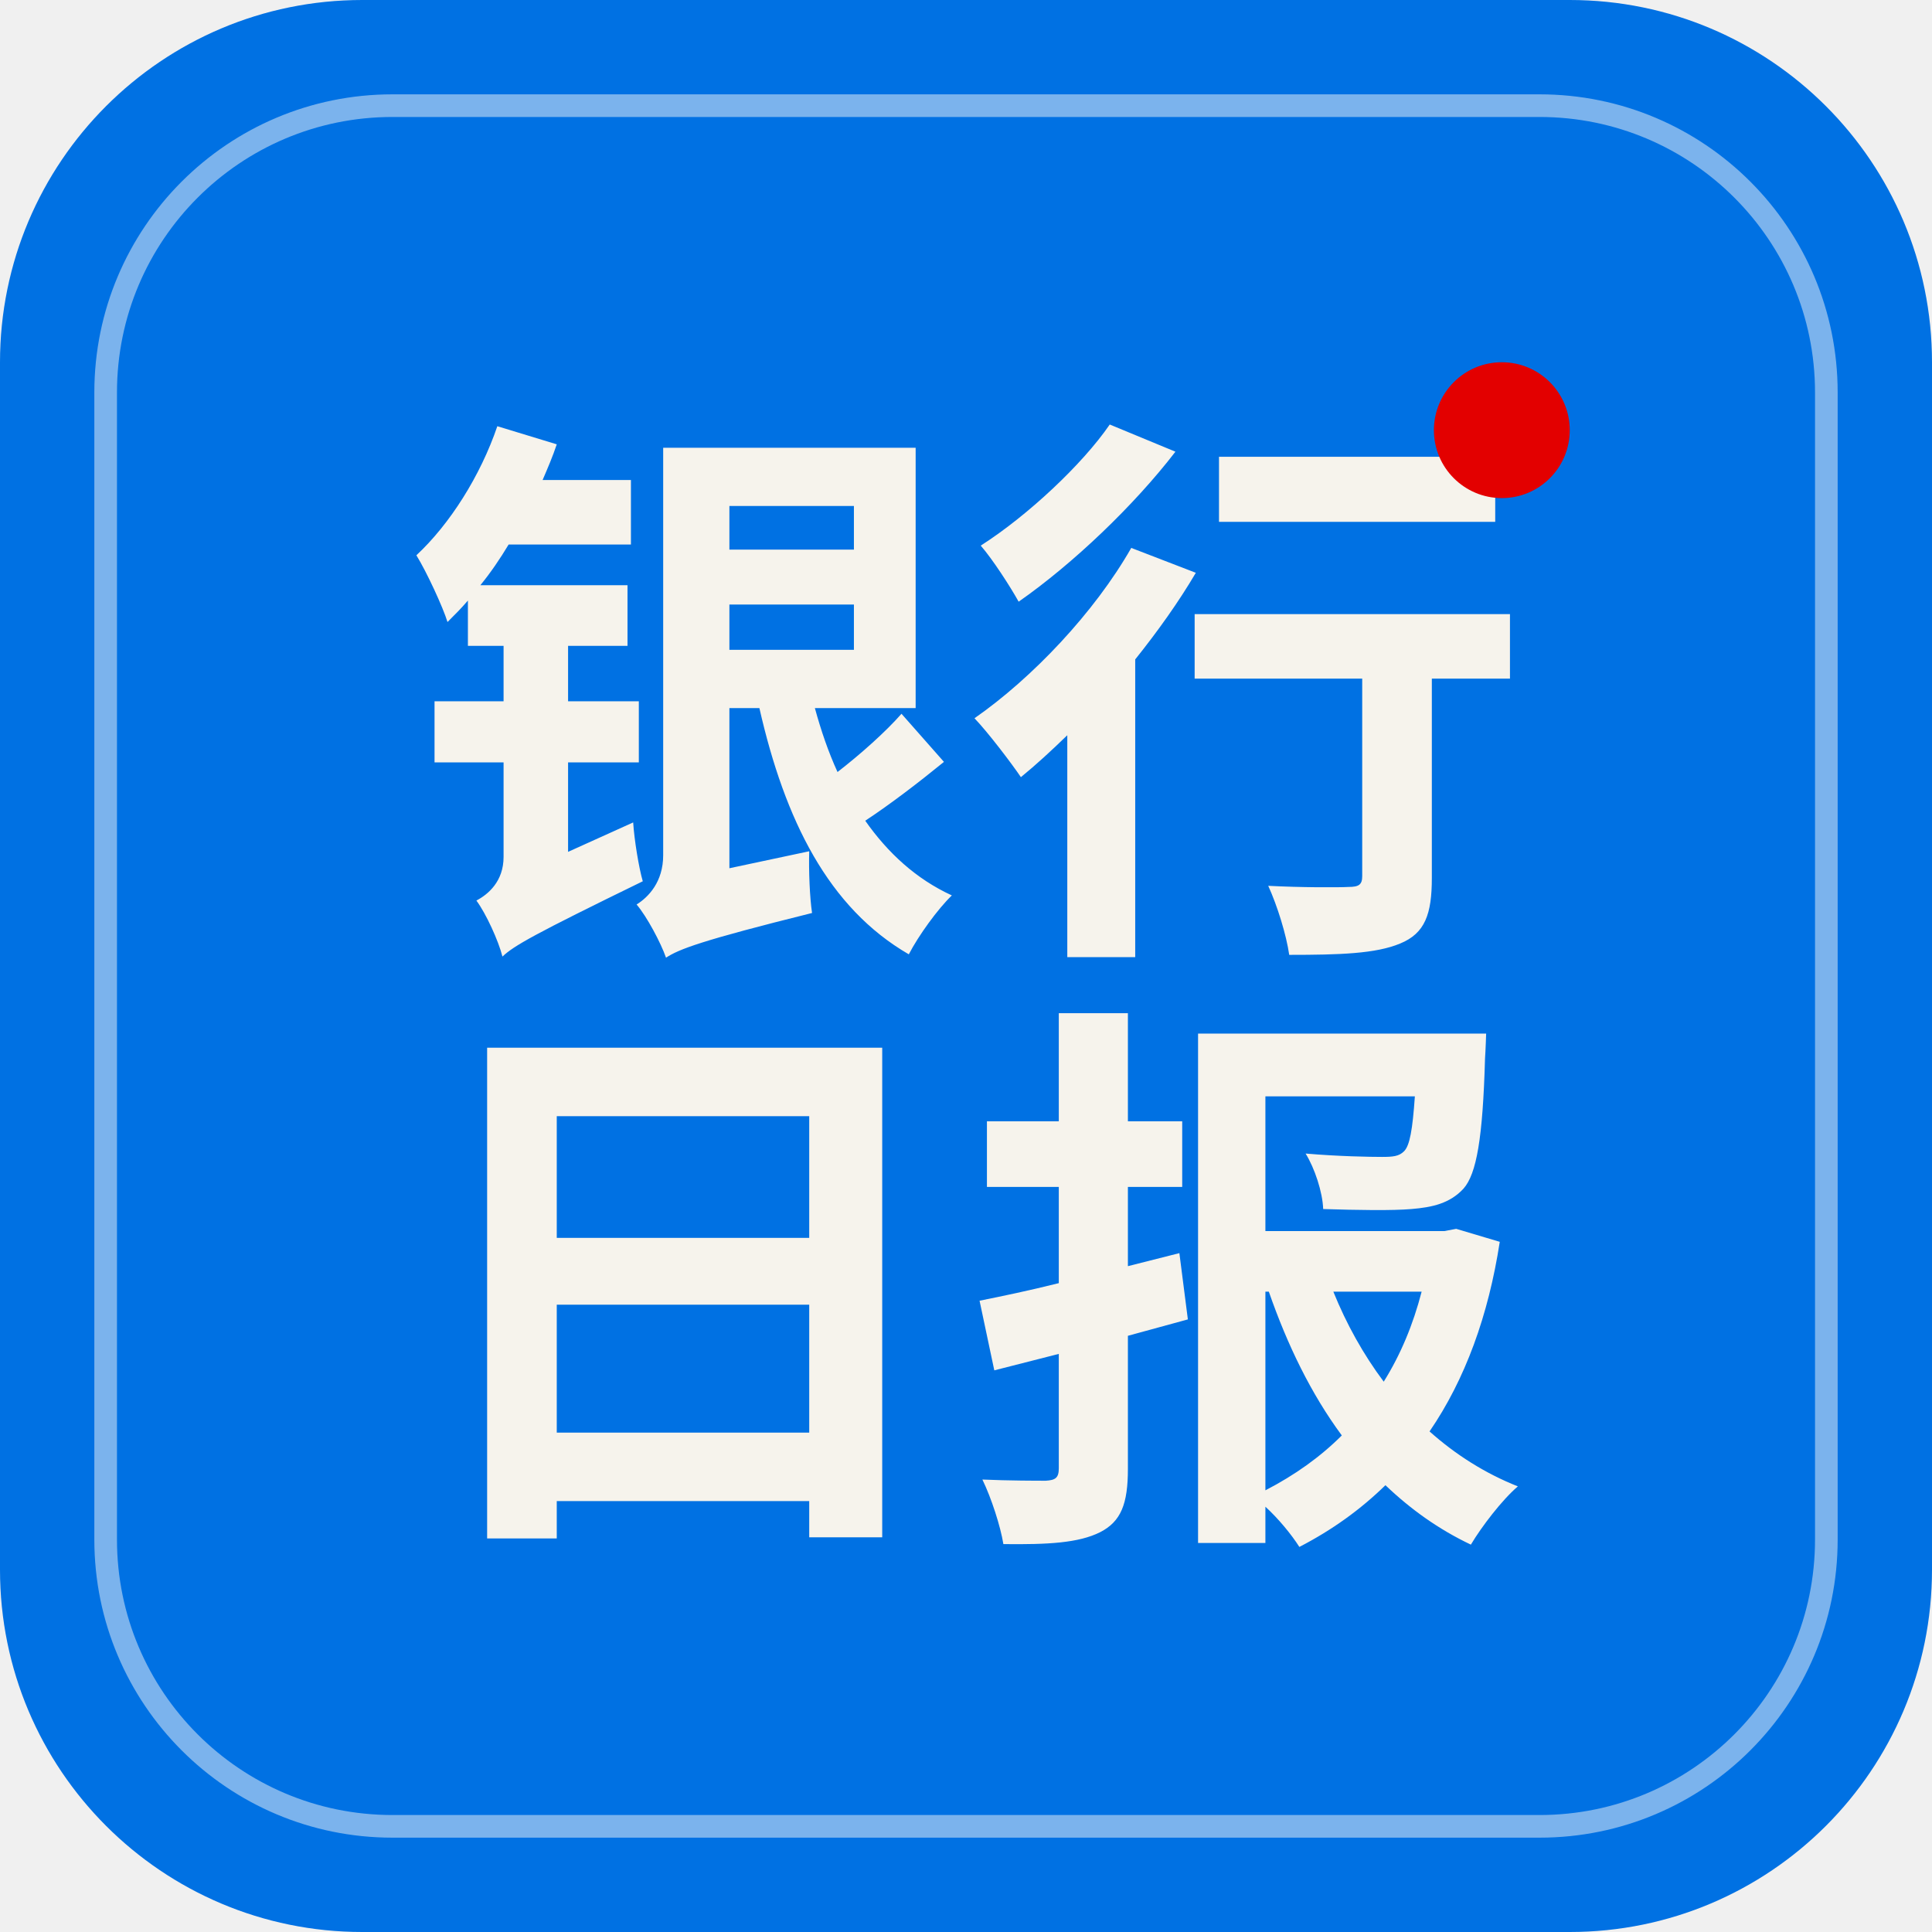
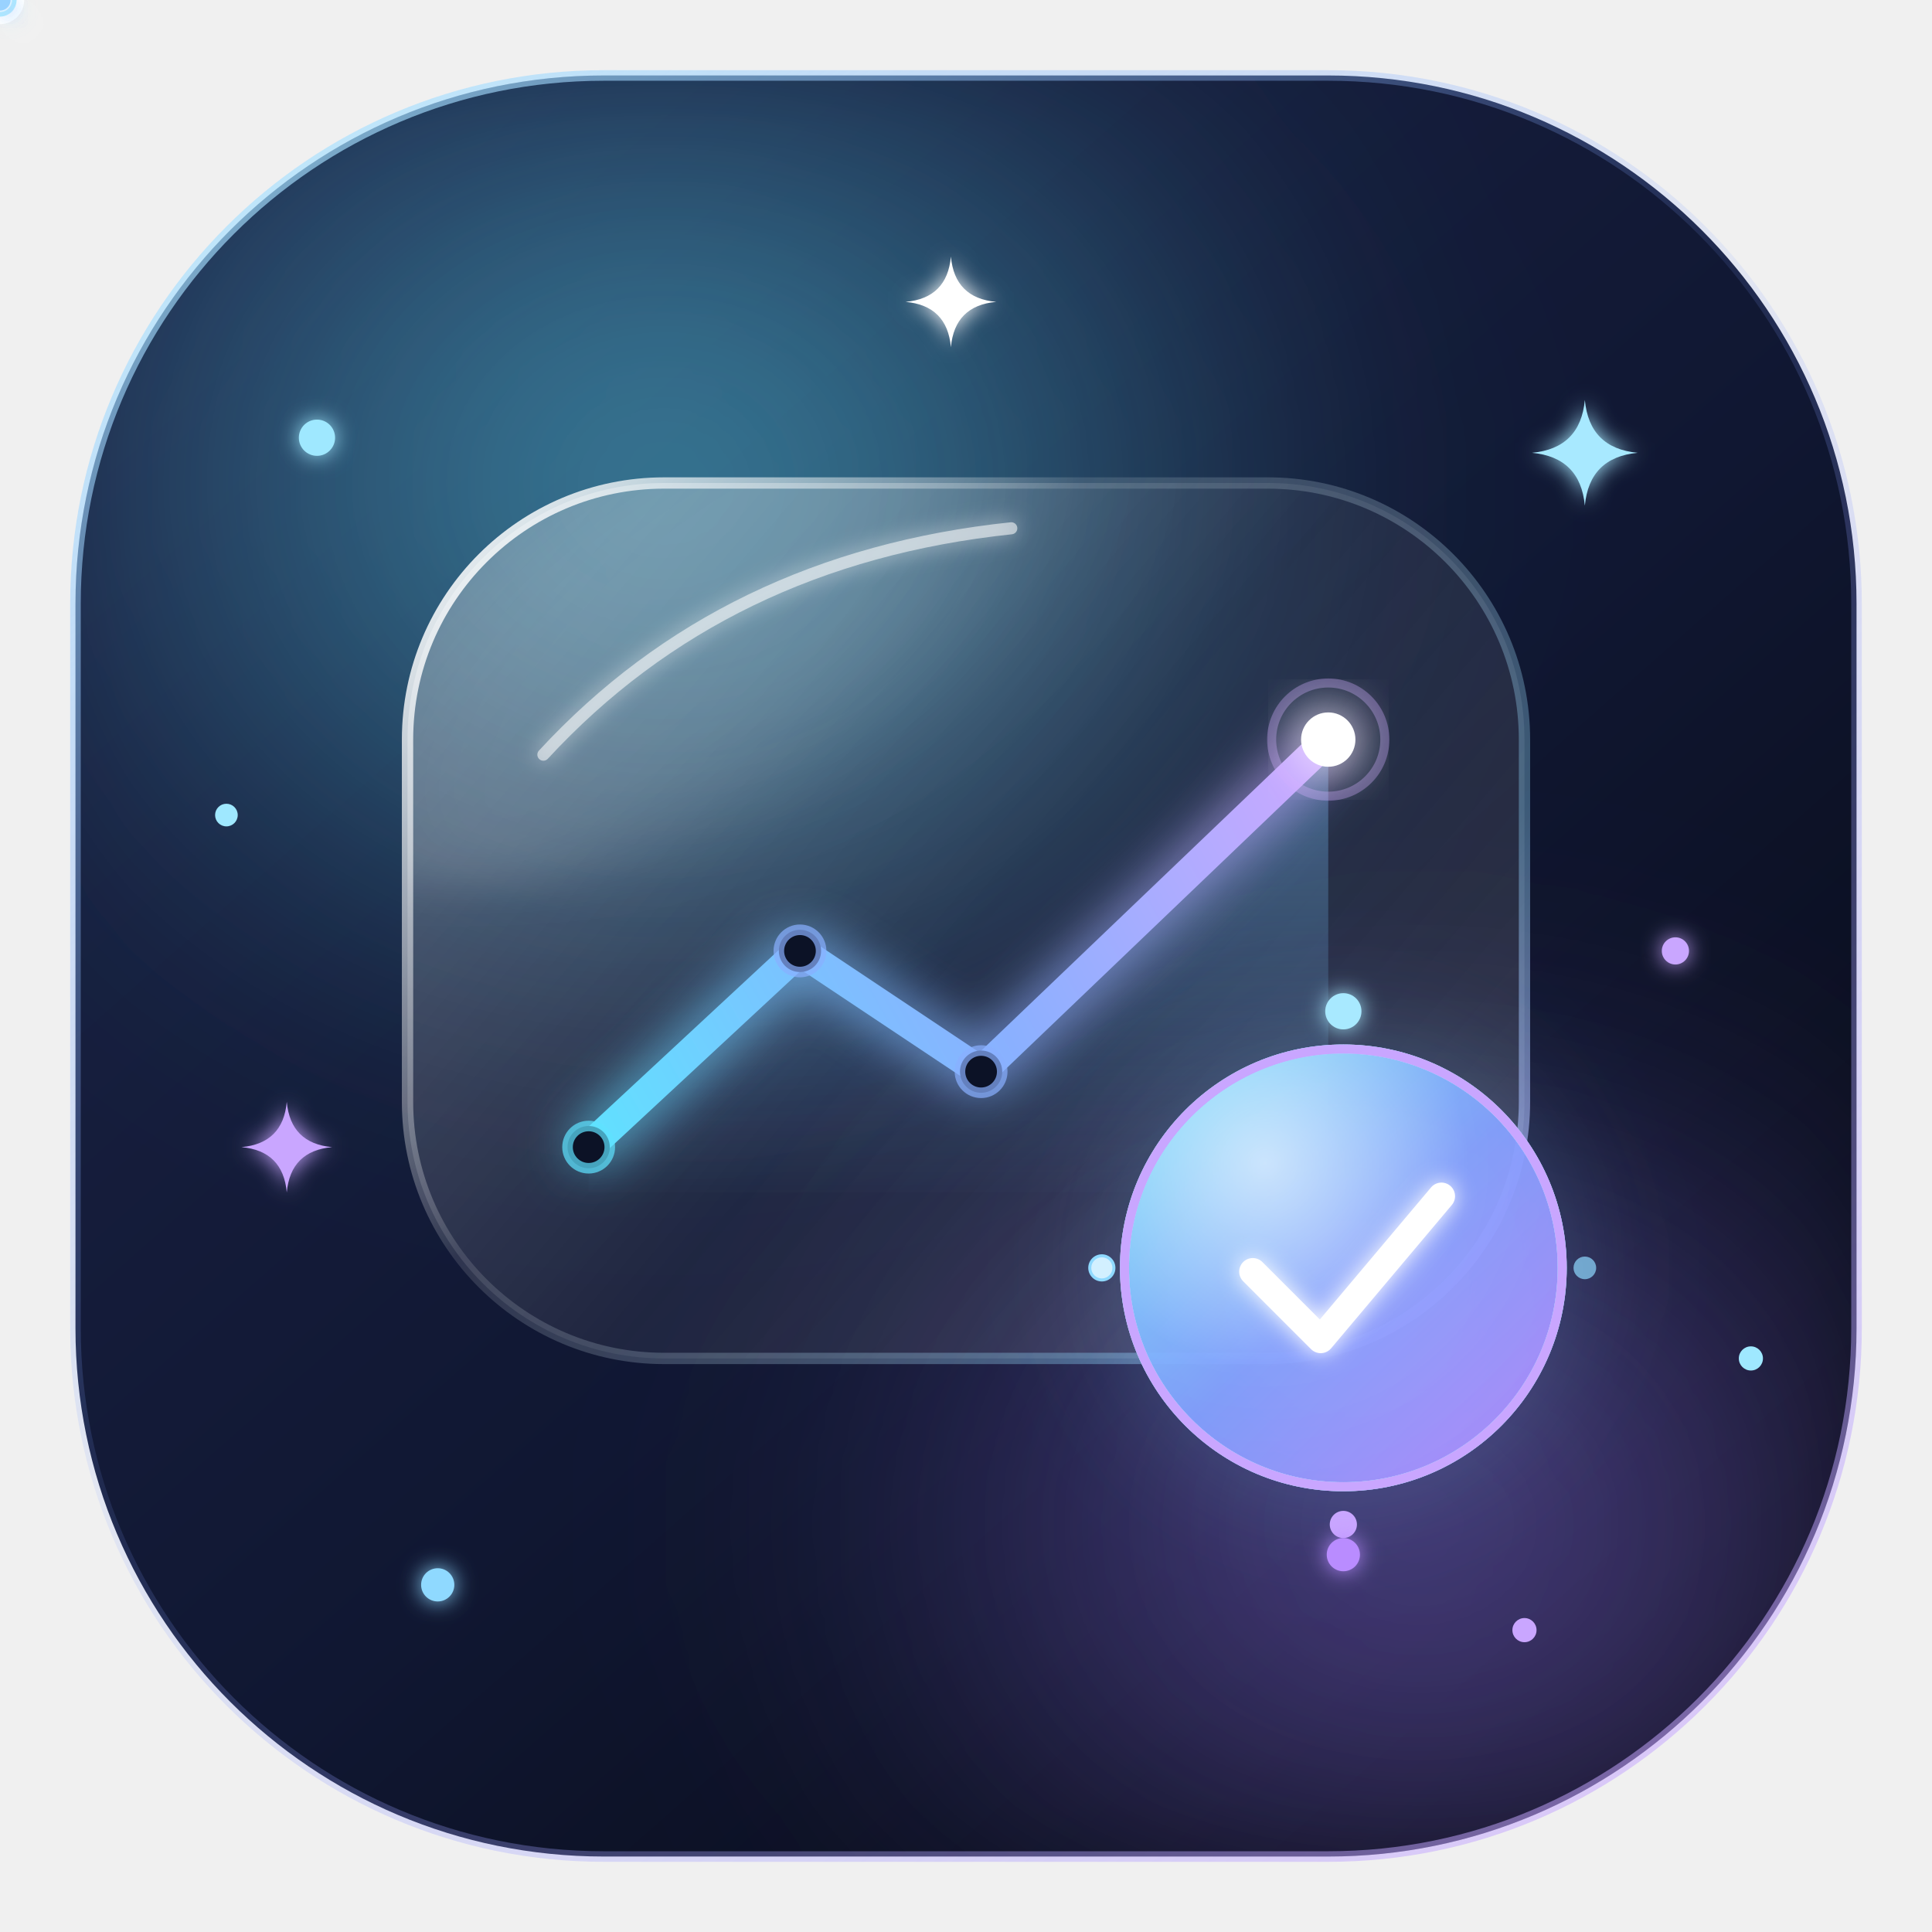
- <svg xmlns="http://www.w3.org/2000/svg" viewBox="0 0 512 512">
-   <rect width="512" height="512" rx="96" fill="#0071E3" />
-   <rect x="28" y="28" width="456" height="456" rx="76" fill="none" stroke="#F5F5F7" stroke-width="6" opacity=".5" />
-   <text x="256" y="240" font-family="-apple-system,'PingFang SC',sans-serif" font-size="150" font-weight="700" fill="#F6F3EC" text-anchor="middle">银行</text>
-   <text x="256" y="396" font-family="-apple-system,'PingFang SC',sans-serif" font-size="150" font-weight="700" fill="#F6F3EC" text-anchor="middle">日报</text>
-   <circle cx="398" cy="114" r="18" fill="#E30000" />
+ <svg xmlns="http://www.w3.org/2000/svg" width="512" height="512" viewBox="0 0 256 256" fill="none" role="img" aria-label="银行理财产品选品图标">
+   <defs>
+     <linearGradient id="bgGrad" x1="24" y1="10" x2="232" y2="246" gradientUnits="userSpaceOnUse">
+       <stop stop-color="#1C2447" />
+       <stop offset="0.55" stop-color="#101732" />
+       <stop offset="1" stop-color="#06080F" />
+     </linearGradient>
+     <linearGradient id="edgeGrad" x1="40" y1="12" x2="216" y2="244" gradientUnits="userSpaceOnUse">
+       <stop stop-color="#A9E4FF" stop-opacity="0.70" />
+       <stop offset="0.45" stop-color="#7C9CFF" stop-opacity="0.12" />
+       <stop offset="1" stop-color="#C9A6FF" stop-opacity="0.55" />
+     </linearGradient>
+     <radialGradient id="haloCyan" cx="0.5" cy="0.5" r="0.5">
+       <stop stop-color="#5FE3FF" stop-opacity="0.55" />
+       <stop offset="1" stop-color="#5FE3FF" stop-opacity="0" />
+     </radialGradient>
+     <radialGradient id="haloViolet" cx="0.5" cy="0.5" r="0.5">
+       <stop stop-color="#9B7BFF" stop-opacity="0.50" />
+       <stop offset="1" stop-color="#9B7BFF" stop-opacity="0" />
+     </radialGradient>
+     <linearGradient id="glassFill" x1="60" y1="66" x2="196" y2="182" gradientUnits="userSpaceOnUse">
+       <stop stop-color="#FFFFFF" stop-opacity="0.24" />
+       <stop offset="0.5" stop-color="#FFFFFF" stop-opacity="0.06" />
+       <stop offset="1" stop-color="#FFFFFF" stop-opacity="0.14" />
+     </linearGradient>
+     <linearGradient id="glassStroke" x1="58" y1="68" x2="200" y2="182" gradientUnits="userSpaceOnUse">
+       <stop stop-color="#FFFFFF" stop-opacity="0.95" />
+       <stop offset="0.35" stop-color="#FFFFFF" stop-opacity="0.12" />
+       <stop offset="0.75" stop-color="#8FD9FF" stop-opacity="0.35" />
+       <stop offset="1" stop-color="#C9A6FF" stop-opacity="0.75" />
+     </linearGradient>
+     <linearGradient id="lineGrad" x1="76" y1="152" x2="176" y2="96" gradientUnits="userSpaceOnUse">
+       <stop stop-color="#5FE3FF" />
+       <stop offset="0.5" stop-color="#8AB0FF" />
+       <stop offset="1" stop-color="#CFA8FF" />
+     </linearGradient>
+     <linearGradient id="areaGrad" x1="128" y1="96" x2="128" y2="160" gradientUnits="userSpaceOnUse">
+       <stop stop-color="#7CC6FF" stop-opacity="0.38" />
+       <stop offset="1" stop-color="#7CC6FF" stop-opacity="0" />
+     </linearGradient>
+     <linearGradient id="badgeGrad" x1="150" y1="140" x2="206" y2="198" gradientUnits="userSpaceOnUse">
+       <stop stop-color="#6FE6FF" stop-opacity="0.95" />
+       <stop offset="0.5" stop-color="#7E9CFF" stop-opacity="0.95" />
+       <stop offset="1" stop-color="#B98CFF" stop-opacity="0.95" />
+     </linearGradient>
+     <radialGradient id="badgeGlass" cx="0.32" cy="0.26" r="0.85">
+       <stop stop-color="#FFFFFF" stop-opacity="0.62" />
+       <stop offset="0.55" stop-color="#FFFFFF" stop-opacity="0.06" />
+       <stop offset="1" stop-color="#FFFFFF" stop-opacity="0" />
+     </radialGradient>
+     <radialGradient id="badgeHalo" cx="0.5" cy="0.5" r="0.5">
+       <stop stop-color="#7FD6FF" stop-opacity="0.55" />
+       <stop offset="1" stop-color="#7FD6FF" stop-opacity="0" />
+     </radialGradient>
+     <linearGradient id="sheenGrad" x1="0" y1="0" x2="1" y2="0">
+       <stop stop-color="#FFFFFF" stop-opacity="0" />
+       <stop offset="0.5" stop-color="#FFFFFF" stop-opacity="0.55" />
+       <stop offset="1" stop-color="#FFFFFF" stop-opacity="0" />
+     </linearGradient>
+     <filter id="blurBig" x="-60%" y="-60%" width="220%" height="220%">
+       <feGaussianBlur stdDeviation="18" />
+     </filter>
+     <filter id="blurMid" x="-60%" y="-60%" width="220%" height="220%">
+       <feGaussianBlur stdDeviation="8" />
+     </filter>
+     <filter id="blurSoft" x="-60%" y="-60%" width="220%" height="220%">
+       <feGaussianBlur stdDeviation="4" />
+     </filter>
+     <filter id="glowSoft" x="-60%" y="-60%" width="220%" height="220%">
+       <feGaussianBlur stdDeviation="3.5" result="b" />
+       <feMerge>
+         <feMergeNode in="b" />
+         <feMergeNode in="SourceGraphic" />
+       </feMerge>
+     </filter>
+     <filter id="glowTiny" x="-80%" y="-80%" width="260%" height="260%">
+       <feGaussianBlur stdDeviation="1.4" result="b" />
+       <feMerge>
+         <feMergeNode in="b" />
+         <feMergeNode in="SourceGraphic" />
+       </feMerge>
+     </filter>
+     <clipPath id="bgClip">
+       <rect x="10" y="10" width="236" height="236" rx="70" />
+     </clipPath>
+     <clipPath id="cardClip">
+       <rect x="54" y="64" width="148" height="116" rx="34" />
+     </clipPath>
+   </defs>
+   <rect x="10" y="10" width="236" height="236" rx="70" fill="url(#bgGrad)" />
+   <g clip-path="url(#bgClip)">
+     <ellipse cx="88" cy="64" rx="96" ry="80" fill="url(#haloCyan)" filter="url(#blurBig)">
+       <animate attributeName="opacity" values="0.7;1;0.7" dur="6s" repeatCount="indefinite" begin="0s" />
+       <animateTransform attributeName="transform" type="translate" values="0 0; 8 -6; 0 0" dur="9s" repeatCount="indefinite" />
+     </ellipse>
+     <ellipse cx="188" cy="202" rx="86" ry="72" fill="url(#haloViolet)" filter="url(#blurBig)">
+       <animate attributeName="opacity" values="0.7;1;0.7" dur="7s" repeatCount="indefinite" begin="-3s" />
+       <animateTransform attributeName="transform" type="translate" values="0 0; -10 8; 0 0" dur="11s" repeatCount="indefinite" />
+     </ellipse>
+   </g>
+   <rect x="10" y="10" width="236" height="236" rx="70" fill="none" stroke="url(#edgeGrad)" stroke-width="1.4">
+     <animate attributeName="stroke-opacity" values="0.7;1;0.7" dur="5s" repeatCount="indefinite" />
+   </rect>
+   <rect x="54" y="64" width="148" height="116" rx="34" fill="url(#glassFill)" stroke="url(#glassStroke)" stroke-width="1.5" />
+   <g clip-path="url(#cardClip)">
+     <ellipse cx="88" cy="84" rx="52" ry="24" fill="#FFFFFF" opacity="0.15" transform="rotate(-32 88 84)" filter="url(#blurMid)" />
+     <path d="M72 100 Q96 74 134 70" stroke="#FFFFFF" stroke-opacity="0.55" stroke-width="1.6" stroke-linecap="round" fill="none" filter="url(#glowTiny)" />
+     <g transform="skewX(-20)">
+       <rect x="-120" y="20" width="22" height="220" fill="url(#sheenGrad)">
+         <animate attributeName="x" values="-120;320" dur="4.5s" repeatCount="indefinite" begin="0s" />
+       </rect>
+     </g>
+     <g transform="skewX(-20)">
+       <rect x="-120" y="20" width="6" height="220" fill="#FFFFFF" opacity="0.35" filter="url(#blurSoft)">
+         <animate attributeName="x" values="-120;320" dur="4.5s" repeatCount="indefinite" begin="-0.35s" />
+       </rect>
+     </g>
+   </g>
+   <path d="M78 152 L106 126 L130 142 L176 98 L176 158 L78 158 Z" fill="url(#areaGrad)">
+     <animate attributeName="opacity" values="0.7;1;0.7" dur="3s" repeatCount="indefinite" />
+   </path>
+   <path id="curvePath" d="M78 152 L106 126 L130 142 L176 98" stroke="url(#lineGrad)" stroke-width="4" stroke-linecap="round" stroke-linejoin="round" filter="url(#glowSoft)">
+     <animate attributeName="stroke-width" values="4;4.6;4" dur="2.5s" repeatCount="indefinite" />
+   </path>
+   <circle cx="78" cy="152" r="2.8" fill="#0C1226" stroke="#5FE3FF" stroke-opacity="0.7" stroke-width="1.4" />
+   <circle cx="106" cy="126" r="2.8" fill="#0C1226" stroke="#8AB0FF" stroke-opacity="0.7" stroke-width="1.4" />
+   <circle cx="130" cy="142" r="2.8" fill="#0C1226" stroke="#8AB0FF" stroke-opacity="0.7" stroke-width="1.4" />
+   <circle cx="176" cy="98" r="7.5" fill="none" stroke="#CFA8FF" stroke-opacity="0.35" stroke-width="1.2">
+     <animate attributeName="r" values="5;13;5" dur="2.2s" repeatCount="indefinite" />
+     <animate attributeName="opacity" values="0.7;0;0.7" dur="2.2s" repeatCount="indefinite" />
+   </circle>
+   <circle cx="176" cy="98" r="3.6" fill="#FFFFFF" filter="url(#glowSoft)">
+     <animate attributeName="r" values="3;4.8;3" dur="1.8s" repeatCount="indefinite" />
+   </circle>
+   <circle r="3.2" fill="#FFFFFF" filter="url(#glowSoft)">
+     <animateMotion dur="3s" repeatCount="indefinite" begin="0s" path="M78 152 L106 126 L130 142 L176 98" />
+     <animate attributeName="opacity" values="0;1;1;0" dur="3s" repeatCount="indefinite" />
+   </circle>
+   <circle r="2.2" fill="#A8E9FF" filter="url(#glowTiny)">
+     <animateMotion dur="3s" repeatCount="indefinite" begin="-0.18s" path="M78 152 L106 126 L130 142 L176 98" />
+     <animate attributeName="opacity" values="0;0.9;0.9;0" dur="3s" repeatCount="indefinite" />
+   </circle>
+   <circle r="1.4" fill="#CFA8FF" filter="url(#glowTiny)">
+     <animateMotion dur="3s" repeatCount="indefinite" begin="-0.36s" path="M78 152 L106 126 L130 142 L176 98" />
+     <animate attributeName="opacity" values="0;0.7;0.7;0" dur="3s" repeatCount="indefinite" />
+   </circle>
+   <circle cx="178" cy="168" r="36" fill="url(#badgeHalo)" filter="url(#blurMid)">
+     <animate attributeName="r" values="32;40;32" dur="2.8s" repeatCount="indefinite" />
+   </circle>
+   <circle cx="178" cy="168" r="29" fill="url(#badgeGrad)" />
+   <circle cx="178" cy="168" r="29" fill="url(#badgeGlass)" />
+   <circle cx="178" cy="168" r="29" fill="none" stroke="#FFFFFF" stroke-opacity="0.65" stroke-width="1.2" />
+   <circle cx="178" cy="168" r="29" fill="none" stroke="#7FD6FF" stroke-width="1.2">
+     <animate attributeName="r" values="29;48" dur="2.4s" repeatCount="indefinite" />
+     <animate attributeName="opacity" values="0.85;0" dur="2.4s" repeatCount="indefinite" />
+   </circle>
+   <circle cx="178" cy="168" r="29" fill="none" stroke="#C9A6FF" stroke-width="1.2">
+     <animate attributeName="r" values="29;48" dur="2.4s" repeatCount="indefinite" begin="-1.2s" />
+     <animate attributeName="opacity" values="0.85;0" dur="2.4s" repeatCount="indefinite" begin="-1.2s" />
+   </circle>
+   <path d="M166 168.5 L175 177.5 L191 158.5" stroke="#FFFFFF" stroke-width="3.6" stroke-linecap="round" stroke-linejoin="round" filter="url(#glowTiny)">
+     <animate attributeName="stroke-opacity" values="0.75;1;0.75" dur="2s" repeatCount="indefinite" />
+   </path>
+   <g>
+     <animateTransform attributeName="transform" type="rotate" from="0 178 168" to="360 178 168" dur="8s" repeatCount="indefinite" />
+     <circle cx="178" cy="134" r="2.4" fill="#A8E9FF" filter="url(#glowTiny)" />
+     <circle cx="178" cy="202" r="1.8" fill="#C9A6FF" />
+     <circle cx="210" cy="168" r="1.5" fill="#8FD9FF" opacity="0.7" />
+   </g>
+   <g>
+     <animateTransform attributeName="transform" type="rotate" from="360 178 168" to="0 178 168" dur="12s" repeatCount="indefinite" />
+     <circle cx="146" cy="168" r="1.8" fill="#8FD9FF" />
+     <circle cx="178" cy="206" r="2.2" fill="#B98CFF" filter="url(#glowTiny)" />
+     <circle cx="146" cy="168" r="1.4" fill="#FFFFFF" opacity="0.6" />
+   </g>
+   <g>
+     <g transform="translate(210 60)">
+       <path d="M0 -7 Q0.6 -0.6 7 0 Q0.6 0.6 0 7 Q-0.6 0.6 -7 0 Q-0.6 -0.6 0 -7 Z" fill="#A8E9FF" filter="url(#glowTiny)">
+         <animate attributeName="opacity" values="0.3;1;0.3" dur="2.6s" repeatCount="indefinite" />
+         <animateTransform attributeName="transform" type="scale" values="0.85;1.15;0.85" dur="2.6s" repeatCount="indefinite" />
+       </path>
+     </g>
+     <g transform="translate(38 152)">
+       <path d="M0 -6 Q0.5 -0.5 6 0 Q0.5 0.5 0 6 Q-0.5 0.5 -6 0 Q-0.5 -0.5 0 -6 Z" fill="#C9A6FF" filter="url(#glowTiny)">
+         <animate attributeName="opacity" values="0.25;0.9;0.25" dur="3.2s" repeatCount="indefinite" begin="-0.8s" />
+         <animateTransform attributeName="transform" type="scale" values="0.8;1.2;0.8" dur="3.2s" repeatCount="indefinite" begin="-0.8s" />
+       </path>
+     </g>
+     <g transform="translate(126 40)">
+       <path d="M0 -6 Q0.5 -0.5 6 0 Q0.5 0.5 0 6 Q-0.5 0.5 -6 0 Q-0.5 -0.5 0 -6 Z" fill="#FFFFFF" filter="url(#glowTiny)">
+         <animate attributeName="opacity" values="0.3;0.95;0.3" dur="2.2s" repeatCount="indefinite" begin="-1.5s" />
+         <animateTransform attributeName="transform" type="scale" values="0.9;1.1;0.9" dur="2.2s" repeatCount="indefinite" begin="-1.5s" />
+       </path>
+     </g>
+     <circle cx="42" cy="58" r="2.4" fill="#9FE8FF" filter="url(#glowTiny)">
+       <animate attributeName="opacity" values="0.15;1;0.15" dur="2.8s" repeatCount="indefinite" />
+       <animate attributeName="cy" values="58;46;58" dur="6s" repeatCount="indefinite" />
+     </circle>
+     <circle cx="222" cy="126" r="1.8" fill="#C9A6FF" filter="url(#glowTiny)">
+       <animate attributeName="opacity" values="0.2;0.9;0.2" dur="3.4s" repeatCount="indefinite" begin="-1s" />
+       <animate attributeName="cy" values="126;116;126" dur="7s" repeatCount="indefinite" begin="-1s" />
+     </circle>
+     <circle cx="58" cy="210" r="2.2" fill="#8FD9FF" filter="url(#glowTiny)">
+       <animate attributeName="opacity" values="0.2;0.95;0.2" dur="3s" repeatCount="indefinite" begin="-2s" />
+       <animate attributeName="cy" values="210;198;210" dur="5.5s" repeatCount="indefinite" begin="-2s" />
+     </circle>
+     <circle cx="202" cy="216" r="1.6" fill="#C9A6FF">
+       <animate attributeName="opacity" values="0.15;0.75;0.15" dur="3.6s" repeatCount="indefinite" begin="-1.8s" />
+     </circle>
+     <circle cx="30" cy="108" r="1.5" fill="#9FE8FF">
+       <animate attributeName="opacity" values="0.1;0.7;0.1" dur="4s" repeatCount="indefinite" begin="-0.5s" />
+     </circle>
+     <circle cx="232" cy="180" r="1.6" fill="#9FE8FF">
+       <animate attributeName="opacity" values="0.2;0.8;0.2" dur="3.8s" repeatCount="indefinite" begin="-2.5s" />
+       <animate attributeName="cx" values="232;224;232" dur="9s" repeatCount="indefinite" begin="-2.5s" />
+     </circle>
+   </g>
+   <g opacity="0.85">
+     <circle r="1.6" fill="#EAF7FF" filter="url(#glowTiny)">
+       <animateMotion dur="4s" repeatCount="indefinite" path="M20 30 L70 70" />
+       <animate attributeName="opacity" values="0;0.9;0" dur="4s" repeatCount="indefinite" />
+     </circle>
+     <circle r="1.2" fill="#B98CFF" filter="url(#glowTiny)">
+       <animateMotion dur="5s" repeatCount="indefinite" begin="-2s" path="M210 20 L160 70" />
+       <animate attributeName="opacity" values="0;0.8;0" dur="5s" repeatCount="indefinite" begin="-2s" />
+     </circle>
+     <circle r="1.4" fill="#8FD9FF" filter="url(#glowTiny)">
+       <animateMotion dur="4.5s" repeatCount="indefinite" begin="-3s" path="M20 220 L64 176" />
+       <animate attributeName="opacity" values="0;0.85;0" dur="4.5s" repeatCount="indefinite" begin="-3s" />
+     </circle>
+   </g>
</svg>
